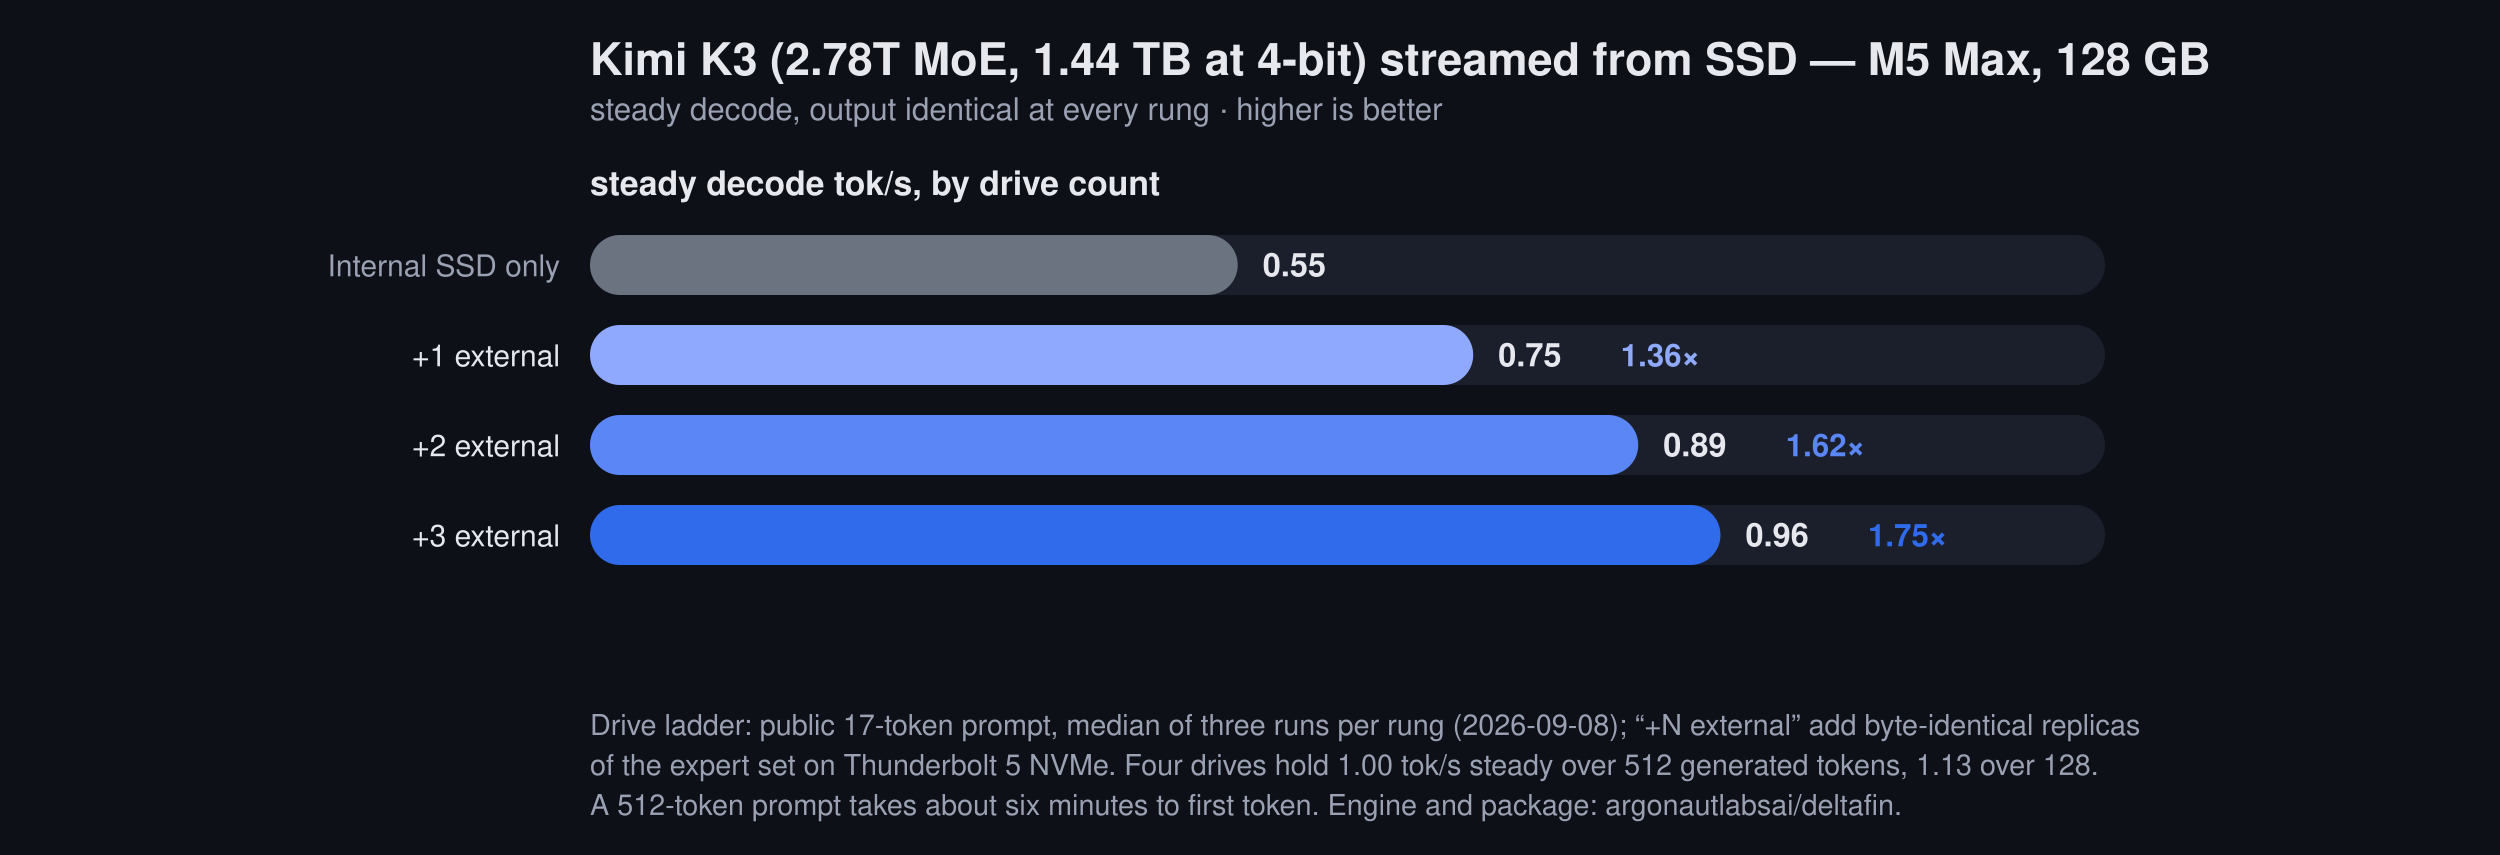
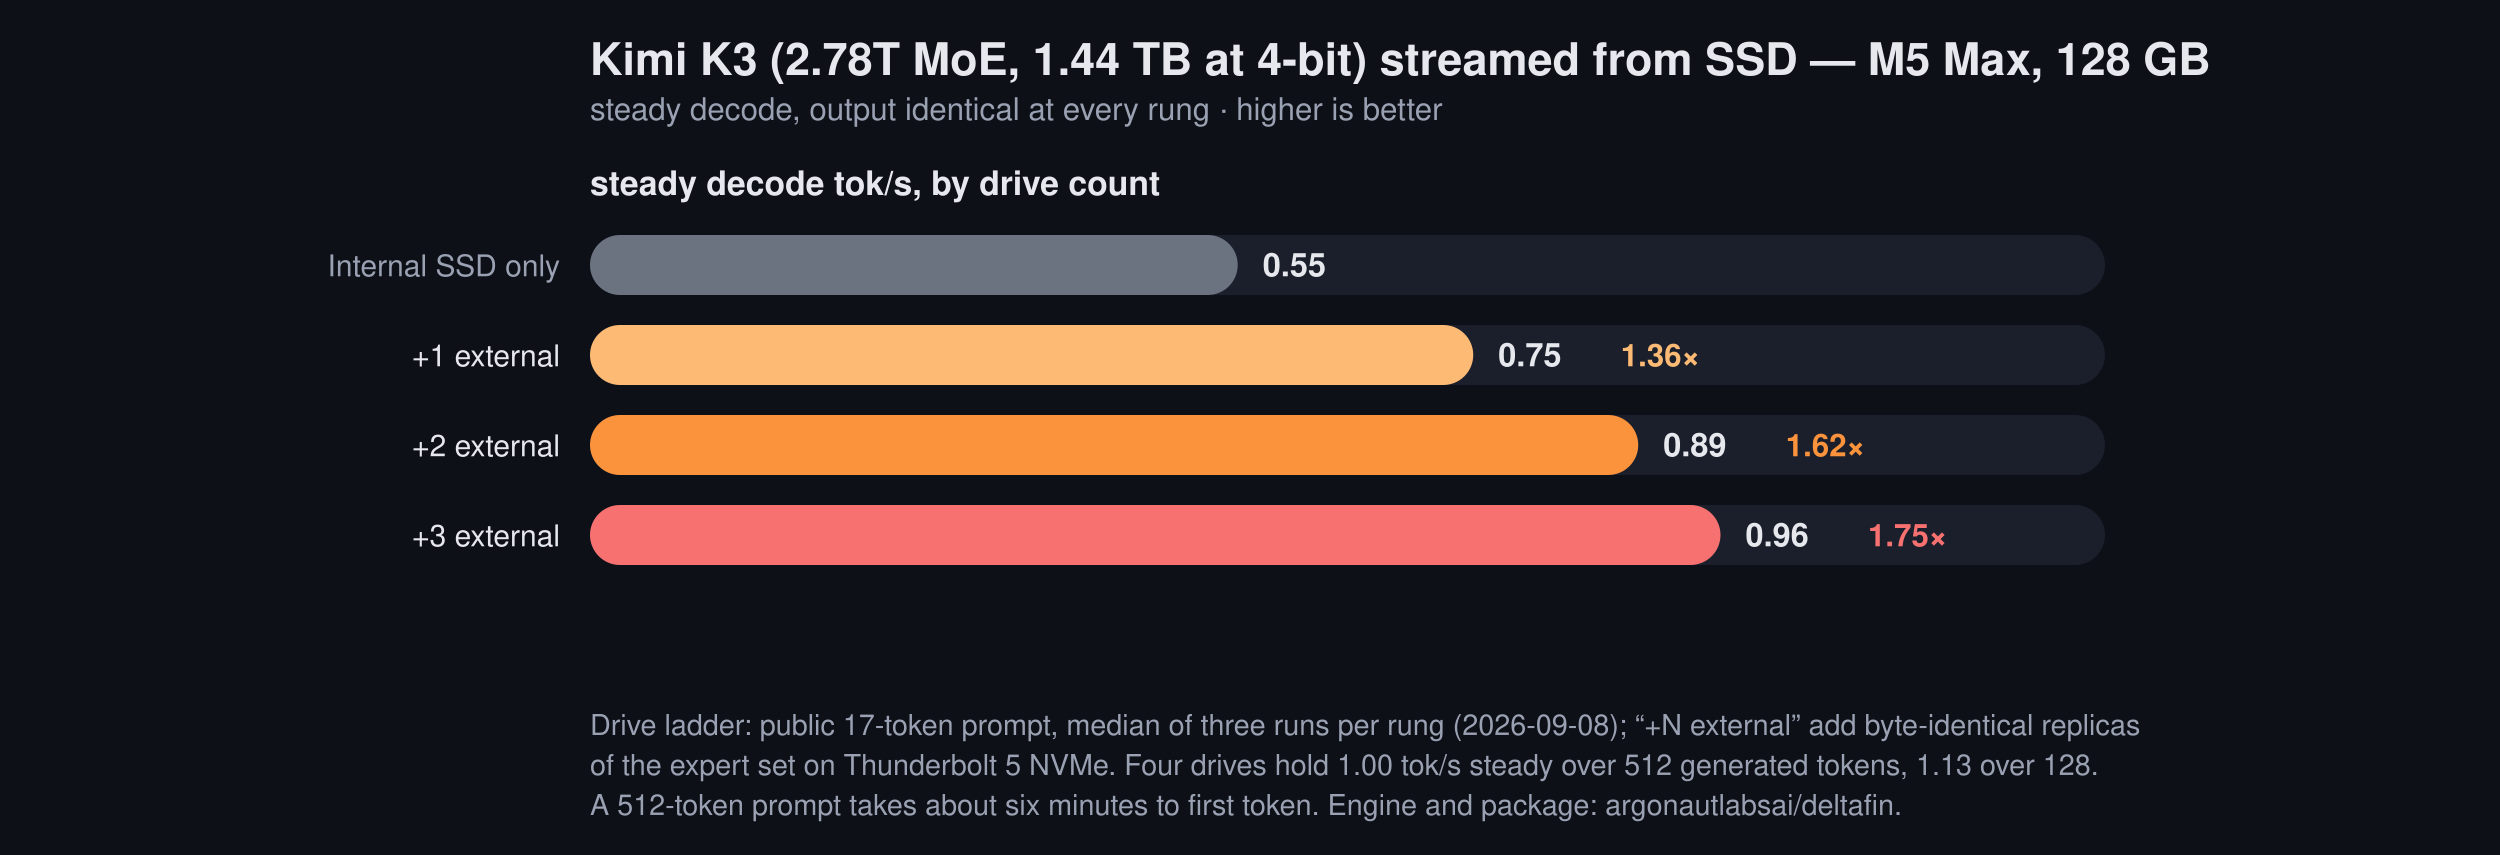
<svg xmlns="http://www.w3.org/2000/svg" viewBox="0 0 1000 342" width="1000" height="342" font-family="-apple-system,BlinkMacSystemFont,Segoe UI,Helvetica,Arial,sans-serif">
  <rect width="1000" height="342" fill="#0d1017" />
  <text x="236" y="30" font-size="18" font-weight="700" fill="#e6e8ee">Kimi K3 (2.78T MoE, 1.44 TB at 4-bit) streamed from SSD — M5 Max, 128 GB</text>
  <text x="236" y="48" font-size="12.5" fill="#9aa1b2">steady decode, output identical at every rung · higher is better</text>
  <text x="236" y="78" font-size="13.5" font-weight="700" fill="#e6e8ee">steady decode tok/s, by drive count</text>
  <text x="224" y="110.5" font-size="12" text-anchor="end" fill="#9aa1b2">Internal SSD only</text>
-   <rect x="236" y="94" width="606.0" height="24" rx="12" fill="#1a1f2b" />
-   <rect x="236" y="94" width="259.1" height="24" rx="12" fill="#6b7280" />
+   <rect x="236" y="94" width="606.0" height="24" rx="12.0" fill="#1a1f2b" />
+   <rect x="236" y="94" width="259.1" height="24" rx="12.0" fill="#6b7280" />
  <text x="505.1" y="110.5" font-size="13" font-weight="700" fill="#e6e8ee">0.55</text>
  <text x="224" y="146.5" font-size="12" text-anchor="end" fill="#e6e8ee">+1 external</text>
-   <rect x="236" y="130" width="606.0" height="24" rx="12" fill="#1a1f2b" />
-   <rect x="236" y="130" width="353.3" height="24" rx="12" fill="#8fa9ff" />
+   <rect x="236" y="130" width="606.0" height="24" rx="12.0" fill="#1a1f2b" />
+   <rect x="236" y="130" width="353.3" height="24" rx="12.0" fill="#fdba74" />
  <text x="599.3" y="146.5" font-size="13" font-weight="700" fill="#e6e8ee">0.75</text>
-   <text x="648.3" y="146.5" font-size="12.5" font-weight="600" fill="#8fa9ff">1.36×</text>
+   <text x="648.3" y="146.5" font-size="12.5" font-weight="600" fill="#fdba74">1.36×</text>
  <text x="224" y="182.5" font-size="12" text-anchor="end" fill="#e6e8ee">+2 external</text>
-   <rect x="236" y="166" width="606.0" height="24" rx="12" fill="#1a1f2b" />
-   <rect x="236" y="166" width="419.3" height="24" rx="12" fill="#5b86f5" />
+   <rect x="236" y="166" width="606.0" height="24" rx="12.0" fill="#1a1f2b" />
+   <rect x="236" y="166" width="419.3" height="24" rx="12.0" fill="#fb923c" />
  <text x="665.3" y="182.5" font-size="13" font-weight="700" fill="#e6e8ee">0.89</text>
-   <text x="714.3" y="182.5" font-size="12.5" font-weight="600" fill="#5b86f5">1.62×</text>
+   <text x="714.3" y="182.5" font-size="12.5" font-weight="600" fill="#fb923c">1.62×</text>
  <text x="224" y="218.5" font-size="12" text-anchor="end" fill="#e6e8ee">+3 external</text>
-   <rect x="236" y="202" width="606.0" height="24" rx="12" fill="#1a1f2b" />
-   <rect x="236" y="202" width="452.2" height="24" rx="12" fill="#2f6beb" />
+   <rect x="236" y="202" width="606.0" height="24" rx="12.0" fill="#1a1f2b" />
+   <rect x="236" y="202" width="452.2" height="24" rx="12.0" fill="#f87171" />
  <text x="698.2" y="218.5" font-size="13" font-weight="700" fill="#e6e8ee">0.96</text>
-   <text x="747.2" y="218.5" font-size="12.5" font-weight="600" fill="#2f6beb">1.75×</text>
+   <text x="747.2" y="218.5" font-size="12.5" font-weight="600" fill="#f87171">1.75×</text>
  <text x="236" y="294" font-size="11.5" fill="#9aa1b2">Drive ladder: public 17-token prompt, median of three runs per rung (2026-09-08); “+N external” add byte-identical replicas</text>
  <text x="236" y="310" font-size="11.5" fill="#9aa1b2">of the expert set on Thunderbolt 5 NVMe. Four drives hold 1.00 tok/s steady over 512 generated tokens, 1.13 over 128.</text>
  <text x="236" y="326" font-size="11.5" fill="#9aa1b2">A 512-token prompt takes about six minutes to first token. Engine and package: argonautlabsai/deltafin.</text>
</svg>
